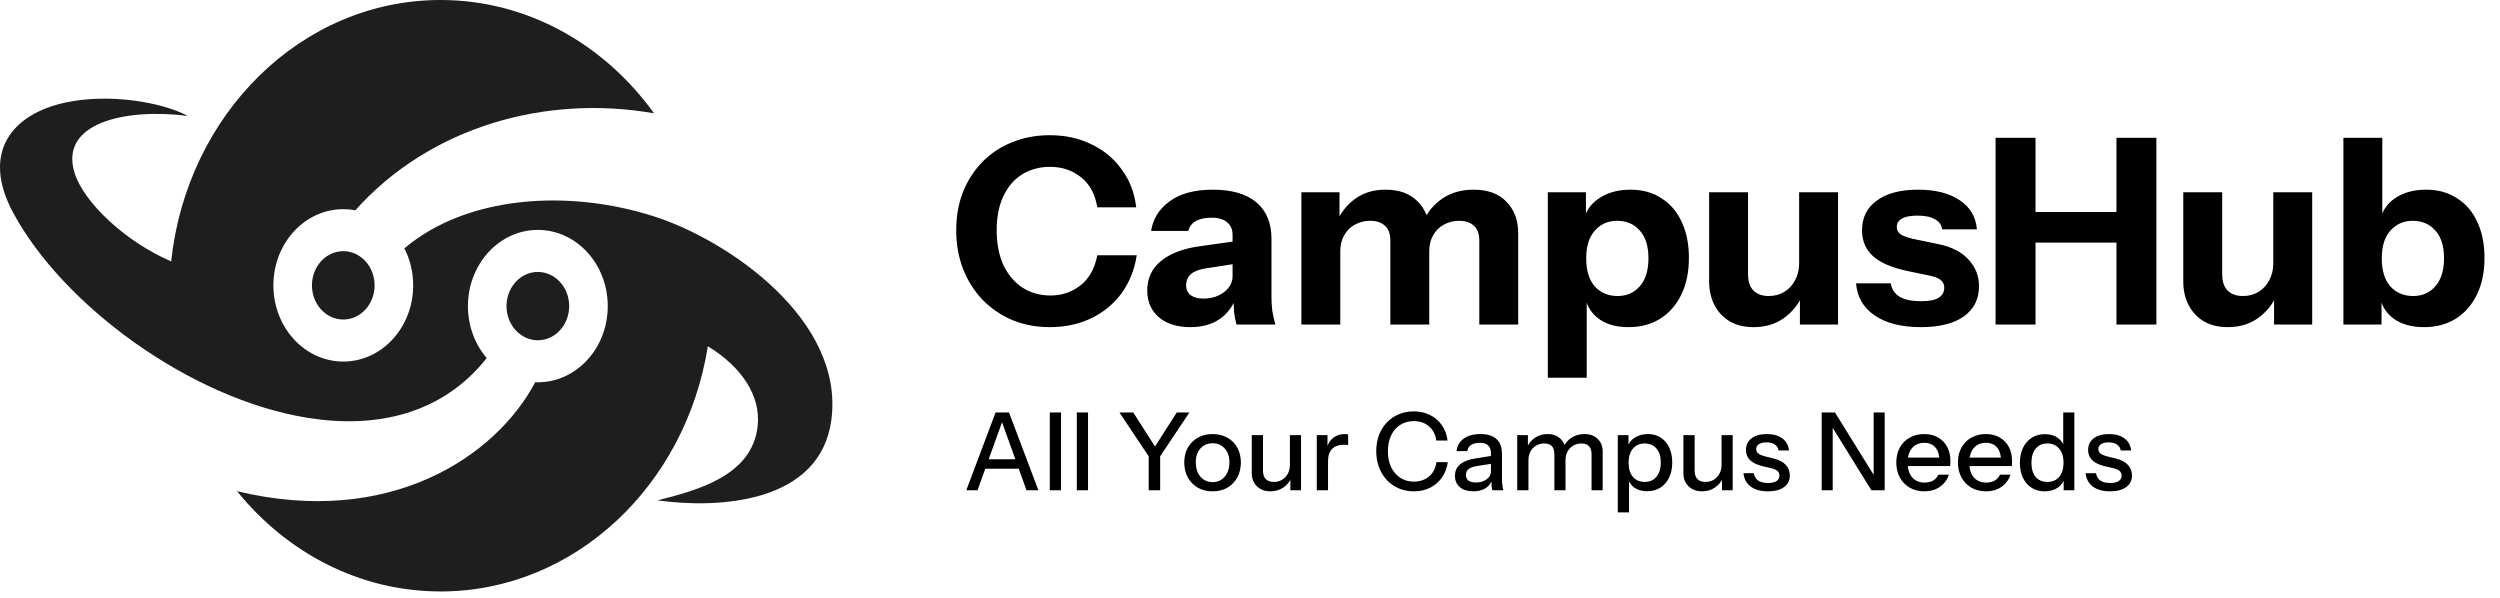
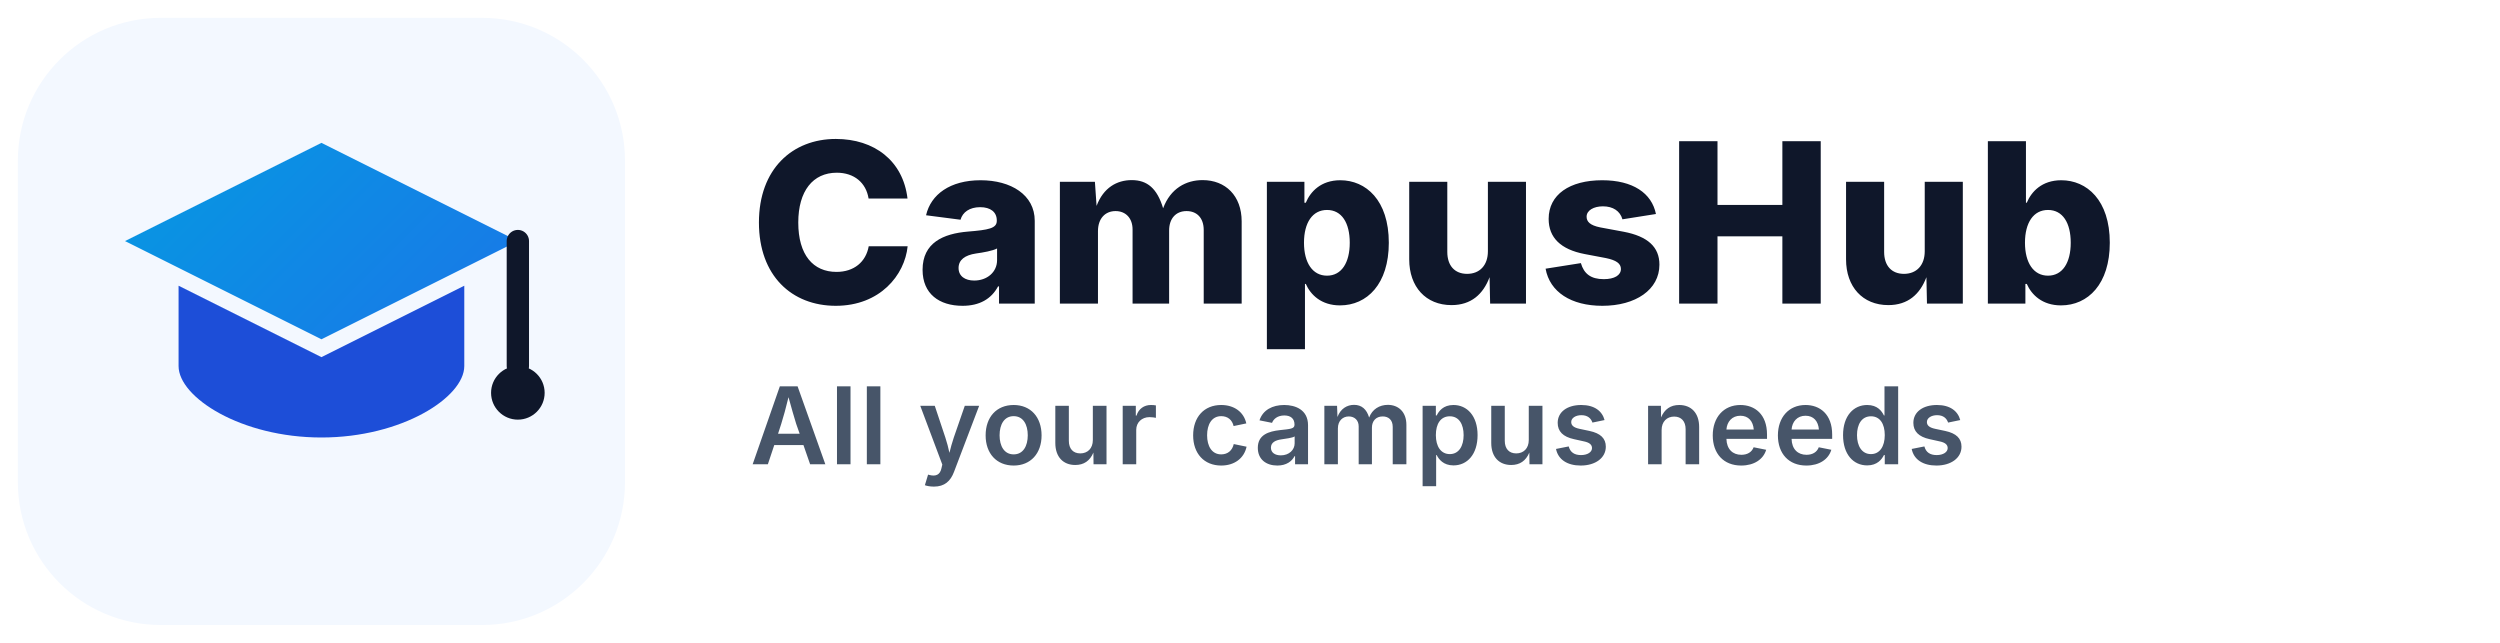
- <svg xmlns="http://www.w3.org/2000/svg" width="347" height="83" viewBox="0 0 347 83" fill="none">
-   <path fill-rule="evenodd" clip-rule="evenodd" d="M115.393 58.275C113.86 69.871 99.728 70.635 91.266 69.451C96.52 68.101 104.468 66.141 105.171 59.064C105.586 54.929 102.945 50.91 98.248 48.063C95.192 67.389 79.748 82.094 61.149 82.094C49.9 82.094 39.803 76.71 32.902 68.177C54.051 73.268 68.805 63.403 74.287 53.056C79.788 53.27 84.355 48.494 84.355 42.487C84.355 36.648 80.01 31.912 74.654 31.912C69.297 31.912 64.951 36.648 64.951 42.487C64.951 45.275 65.942 47.813 67.559 49.701C61.392 57.472 52.305 59.526 42.744 58.003C26.418 55.399 8.71 42.354 1.808 29.495C-2.615 21.25 1.557 15.839 9.118 14.223C15.074 12.953 22.371 14.124 26.081 16.095C17.353 14.971 8.21 17.08 10.346 23.977C11.638 28.141 17.425 33.55 23.758 36.282C25.924 15.857 41.839 0 61.149 0C73.18 0 83.893 6.152 90.784 15.731C75.793 13.089 59.722 17.549 49.32 29.187C48.777 29.084 48.219 29.032 47.647 29.032C42.291 29.032 37.948 33.764 37.948 39.605C37.948 45.45 42.291 50.184 47.647 50.184C53.005 50.184 57.349 45.45 57.349 39.605C57.349 37.742 56.907 35.992 56.128 34.472C64.734 27.185 78.812 26.169 90.87 30.065C101.117 33.373 117.225 44.403 115.393 58.275ZM74.654 37.744C72.252 37.744 70.304 39.868 70.304 42.487C70.304 45.108 72.252 47.23 74.654 47.23C77.054 47.23 79.001 45.108 79.001 42.487C79.001 39.868 77.054 37.744 74.654 37.744ZM47.647 34.863C45.244 34.863 43.299 36.99 43.299 39.605C43.299 42.226 45.244 44.349 47.647 44.349C50.05 44.349 51.996 42.226 51.996 39.605C51.996 36.99 50.05 34.863 47.647 34.863Z" fill="#1E1E1E" />
-   <path d="M145.719 45.407C143.847 45.407 142.119 45.083 140.535 44.435C138.951 43.763 137.571 42.827 136.395 41.627C135.243 40.427 134.343 39.011 133.695 37.379C133.047 35.723 132.723 33.923 132.723 31.979C132.723 30.035 133.035 28.259 133.659 26.651C134.307 25.043 135.207 23.651 136.359 22.475C137.535 21.275 138.915 20.363 140.499 19.739C142.083 19.091 143.823 18.767 145.719 18.767C147.855 18.767 149.775 19.187 151.479 20.027C153.207 20.843 154.611 22.007 155.691 23.519C156.795 25.007 157.467 26.759 157.707 28.775H152.307C151.995 26.927 151.239 25.535 150.039 24.599C148.839 23.639 147.411 23.159 145.755 23.159C144.291 23.159 142.995 23.507 141.867 24.203C140.763 24.899 139.899 25.907 139.275 27.227C138.651 28.523 138.339 30.095 138.339 31.943C138.339 33.815 138.651 35.435 139.275 36.803C139.923 38.147 140.811 39.191 141.939 39.935C143.067 40.655 144.363 41.015 145.827 41.015C147.387 41.015 148.767 40.547 149.967 39.611C151.167 38.675 151.947 37.283 152.307 35.435H157.779C157.467 37.451 156.759 39.215 155.655 40.727C154.551 42.215 153.147 43.367 151.443 44.183C149.739 44.999 147.831 45.407 145.719 45.407ZM171.621 45.047C171.477 44.519 171.369 43.955 171.297 43.355C171.249 42.755 171.225 42.059 171.225 41.267H171.081V32.591C171.081 31.847 170.829 31.271 170.325 30.863C169.845 30.431 169.125 30.215 168.165 30.215C167.253 30.215 166.521 30.371 165.969 30.683C165.441 30.995 165.093 31.451 164.925 32.051H159.777C160.017 30.395 160.869 29.027 162.333 27.947C163.797 26.867 165.801 26.327 168.345 26.327C170.985 26.327 173.001 26.915 174.393 28.091C175.785 29.267 176.481 30.959 176.481 33.167V41.267C176.481 41.867 176.517 42.479 176.589 43.103C176.685 43.703 176.829 44.351 177.021 45.047H171.621ZM165.213 45.407C163.389 45.407 161.937 44.951 160.857 44.039C159.777 43.103 159.237 41.867 159.237 40.331C159.237 38.627 159.873 37.259 161.145 36.227C162.441 35.171 164.241 34.487 166.545 34.175L171.909 33.419V36.551L167.445 37.235C166.485 37.379 165.777 37.643 165.321 38.027C164.865 38.411 164.637 38.939 164.637 39.611C164.637 40.211 164.853 40.667 165.285 40.979C165.717 41.291 166.293 41.447 167.013 41.447C168.141 41.447 169.101 41.147 169.893 40.547C170.685 39.923 171.081 39.203 171.081 38.387L171.585 41.267C171.057 42.635 170.253 43.667 169.173 44.363C168.093 45.059 166.773 45.407 165.213 45.407ZM180.631 45.047V26.687H185.923V31.007H186.031V45.047H180.631ZM192.979 45.047V33.383C192.979 32.447 192.727 31.763 192.223 31.331C191.743 30.875 191.059 30.647 190.171 30.647C189.403 30.647 188.695 30.827 188.047 31.187C187.423 31.523 186.931 32.015 186.571 32.663C186.211 33.287 186.031 34.031 186.031 34.895L185.563 30.755C186.163 29.411 187.027 28.343 188.155 27.551C189.307 26.735 190.687 26.327 192.295 26.327C194.215 26.327 195.703 26.867 196.759 27.947C197.839 29.027 198.379 30.383 198.379 32.015V45.047H192.979ZM205.327 45.047V33.383C205.327 32.447 205.075 31.763 204.571 31.331C204.091 30.875 203.407 30.647 202.519 30.647C201.751 30.647 201.043 30.827 200.395 31.187C199.771 31.523 199.279 32.015 198.919 32.663C198.559 33.287 198.379 34.031 198.379 34.895L197.551 30.755C198.151 29.411 199.039 28.343 200.215 27.551C201.415 26.735 202.855 26.327 204.535 26.327C206.527 26.327 208.051 26.891 209.107 28.019C210.187 29.123 210.727 30.575 210.727 32.375V45.047H205.327ZM226.034 45.407C224.282 45.407 222.878 44.999 221.822 44.183C220.766 43.367 220.142 42.251 219.95 40.835L220.238 40.799V52.427H214.838V26.687H220.13V30.755L219.806 30.683C220.07 29.339 220.79 28.283 221.966 27.515C223.142 26.723 224.594 26.327 226.322 26.327C227.978 26.327 229.406 26.723 230.606 27.515C231.83 28.283 232.766 29.375 233.414 30.791C234.086 32.207 234.422 33.875 234.422 35.795C234.422 37.739 234.074 39.431 233.378 40.871C232.682 42.311 231.71 43.427 230.462 44.219C229.214 45.011 227.738 45.407 226.034 45.407ZM224.522 41.087C225.794 41.087 226.826 40.631 227.618 39.719C228.41 38.807 228.806 37.511 228.806 35.831C228.806 34.151 228.398 32.867 227.582 31.979C226.79 31.091 225.746 30.647 224.45 30.647C223.202 30.647 222.17 31.103 221.354 32.015C220.562 32.903 220.166 34.187 220.166 35.867C220.166 37.547 220.562 38.843 221.354 39.755C222.17 40.643 223.226 41.087 224.522 41.087ZM243.384 45.407C242.088 45.407 240.972 45.131 240.036 44.579C239.124 44.003 238.428 43.247 237.948 42.311C237.468 41.351 237.228 40.283 237.228 39.107V26.687H242.628V38.063C242.628 39.071 242.88 39.827 243.384 40.331C243.888 40.835 244.596 41.087 245.508 41.087C246.324 41.087 247.044 40.895 247.668 40.511C248.292 40.127 248.784 39.599 249.144 38.927C249.528 38.231 249.72 37.439 249.72 36.551L250.188 40.979C249.588 42.299 248.712 43.367 247.56 44.183C246.408 44.999 245.016 45.407 243.384 45.407ZM249.828 45.047V40.727H249.72V26.687H255.12V45.047H249.828ZM266.622 45.407C263.934 45.407 261.798 44.867 260.214 43.787C258.63 42.707 257.766 41.219 257.622 39.323H262.446C262.566 40.139 262.974 40.763 263.67 41.195C264.39 41.603 265.374 41.807 266.622 41.807C267.75 41.807 268.566 41.651 269.07 41.339C269.598 41.003 269.862 40.535 269.862 39.935C269.862 39.479 269.706 39.131 269.394 38.891C269.106 38.627 268.566 38.411 267.774 38.243L264.822 37.631C262.638 37.175 261.03 36.491 259.998 35.579C258.966 34.643 258.45 33.443 258.45 31.979C258.45 30.203 259.134 28.823 260.502 27.839C261.87 26.831 263.778 26.327 266.226 26.327C268.65 26.327 270.582 26.819 272.022 27.803C273.462 28.763 274.254 30.107 274.398 31.835H269.574C269.478 31.211 269.142 30.743 268.566 30.431C267.99 30.095 267.174 29.927 266.118 29.927C265.158 29.927 264.438 30.071 263.958 30.359C263.502 30.623 263.274 31.007 263.274 31.511C263.274 31.943 263.466 32.291 263.85 32.555C264.234 32.795 264.87 33.011 265.758 33.203L269.07 33.887C270.918 34.271 272.31 34.991 273.246 36.047C274.206 37.079 274.686 38.303 274.686 39.719C274.686 41.519 273.978 42.923 272.562 43.931C271.17 44.915 269.19 45.407 266.622 45.407ZM276.986 45.047V19.127H282.53V45.047H276.986ZM293.762 45.047V19.127H299.306V45.047H293.762ZM279.578 29.423H296.282V33.671H279.578V29.423ZM309.196 45.407C307.9 45.407 306.784 45.131 305.848 44.579C304.936 44.003 304.24 43.247 303.76 42.311C303.28 41.351 303.04 40.283 303.04 39.107V26.687H308.44V38.063C308.44 39.071 308.692 39.827 309.196 40.331C309.7 40.835 310.408 41.087 311.32 41.087C312.136 41.087 312.856 40.895 313.48 40.511C314.104 40.127 314.596 39.599 314.956 38.927C315.34 38.231 315.532 37.439 315.532 36.551L316 40.979C315.4 42.299 314.524 43.367 313.372 44.183C312.22 44.999 310.828 45.407 309.196 45.407ZM315.64 45.047V40.727H315.532V26.687H320.932V45.047H315.64ZM336.46 45.407C334.708 45.407 333.28 44.999 332.176 44.183C331.096 43.367 330.46 42.251 330.268 40.835L330.556 40.799V45.047H325.264V19.127H330.664V30.755L330.34 30.683C330.604 29.339 331.3 28.283 332.428 27.515C333.58 26.723 335.02 26.327 336.748 26.327C338.404 26.327 339.832 26.723 341.032 27.515C342.256 28.283 343.192 29.375 343.84 30.791C344.512 32.207 344.848 33.875 344.848 35.795C344.848 37.739 344.5 39.431 343.804 40.871C343.108 42.311 342.136 43.427 340.888 44.219C339.64 45.011 338.164 45.407 336.46 45.407ZM334.948 41.087C336.22 41.087 337.252 40.631 338.044 39.719C338.836 38.807 339.232 37.511 339.232 35.831C339.232 34.151 338.824 32.867 338.008 31.979C337.216 31.091 336.172 30.647 334.876 30.647C333.628 30.647 332.596 31.103 331.78 32.015C330.988 32.903 330.592 34.187 330.592 35.867C330.592 37.547 330.988 38.843 331.78 39.755C332.596 40.643 333.652 41.087 334.948 41.087Z" fill="black" />
-   <path d="M134.123 68.047L138.188 57.247H139.568L135.683 68.047H134.123ZM142.478 68.047L138.593 57.247H140.048L144.128 68.047H142.478ZM136.178 63.742H141.968V65.062H136.178V63.742ZM145.71 68.047V57.247H147.27V68.047H145.71ZM149.46 68.047V57.247H151.02V68.047H149.46ZM159.439 68.047V63.337L155.374 57.247H157.294L160.729 62.617H159.904L163.339 57.247H165.094L161.029 63.337V68.047H159.439ZM168.303 68.197C167.523 68.197 166.838 68.027 166.248 67.687C165.658 67.337 165.198 66.862 164.868 66.262C164.538 65.652 164.373 64.962 164.373 64.192C164.373 63.412 164.538 62.727 164.868 62.137C165.208 61.547 165.668 61.087 166.248 60.757C166.838 60.417 167.523 60.247 168.303 60.247C169.093 60.247 169.783 60.417 170.373 60.757C170.963 61.087 171.418 61.547 171.738 62.137C172.068 62.727 172.233 63.412 172.233 64.192C172.233 64.962 172.068 65.652 171.738 66.262C171.418 66.862 170.963 67.337 170.373 67.687C169.783 68.027 169.093 68.197 168.303 68.197ZM168.303 66.922C168.773 66.922 169.178 66.807 169.518 66.577C169.868 66.347 170.143 66.027 170.343 65.617C170.543 65.207 170.643 64.727 170.643 64.177C170.643 63.357 170.423 62.712 169.983 62.242C169.553 61.762 168.993 61.522 168.303 61.522C167.623 61.522 167.063 61.762 166.623 62.242C166.193 62.722 165.978 63.367 165.978 64.177C165.978 64.727 166.073 65.207 166.263 65.617C166.463 66.027 166.738 66.347 167.088 66.577C167.448 66.807 167.853 66.922 168.303 66.922ZM176.325 68.197C175.815 68.197 175.365 68.092 174.975 67.882C174.585 67.662 174.28 67.362 174.06 66.982C173.85 66.602 173.745 66.167 173.745 65.677V60.397H175.305V65.317C175.305 65.847 175.435 66.242 175.695 66.502C175.955 66.762 176.325 66.892 176.805 66.892C177.235 66.892 177.615 66.792 177.945 66.592C178.285 66.392 178.55 66.117 178.74 65.767C178.94 65.407 179.04 64.992 179.04 64.522L179.235 66.352C178.985 66.912 178.6 67.362 178.08 67.702C177.57 68.032 176.985 68.197 176.325 68.197ZM179.1 68.047V66.247H179.04V60.397H180.585V68.047H179.1ZM182.771 68.047V60.397H184.256V62.302H184.331V68.047H182.771ZM184.331 64.057L184.136 62.242C184.316 61.592 184.626 61.097 185.066 60.757C185.506 60.417 186.031 60.247 186.641 60.247C186.871 60.247 187.031 60.267 187.121 60.307V61.777C187.071 61.757 187.001 61.747 186.911 61.747C186.821 61.737 186.711 61.732 186.581 61.732C185.831 61.732 185.266 61.927 184.886 62.317C184.516 62.707 184.331 63.287 184.331 64.057ZM196.242 68.197C195.492 68.197 194.797 68.062 194.157 67.792C193.517 67.512 192.962 67.127 192.492 66.637C192.032 66.137 191.672 65.547 191.412 64.867C191.152 64.187 191.022 63.442 191.022 62.632C191.022 61.822 191.147 61.082 191.397 60.412C191.657 59.732 192.017 59.147 192.477 58.657C192.947 58.157 193.502 57.772 194.142 57.502C194.782 57.232 195.477 57.097 196.227 57.097C197.067 57.097 197.822 57.267 198.492 57.607C199.162 57.937 199.707 58.407 200.127 59.017C200.557 59.627 200.822 60.337 200.922 61.147H199.362C199.232 60.297 198.887 59.637 198.327 59.167C197.777 58.687 197.082 58.447 196.242 58.447C195.532 58.447 194.902 58.622 194.352 58.972C193.812 59.312 193.392 59.797 193.092 60.427C192.792 61.047 192.642 61.782 192.642 62.632C192.642 63.472 192.792 64.212 193.092 64.852C193.402 65.482 193.827 65.972 194.367 66.322C194.907 66.672 195.532 66.847 196.242 66.847C197.082 66.847 197.782 66.612 198.342 66.142C198.912 65.662 199.257 64.997 199.377 64.147H200.952C200.842 64.967 200.572 65.682 200.142 66.292C199.712 66.892 199.162 67.362 198.492 67.702C197.832 68.032 197.082 68.197 196.242 68.197ZM207.139 68.047C207.089 67.857 207.054 67.647 207.034 67.417C207.024 67.187 207.019 66.907 207.019 66.577H206.944V62.932C206.944 62.442 206.819 62.077 206.569 61.837C206.329 61.587 205.944 61.462 205.414 61.462C204.904 61.462 204.494 61.562 204.184 61.762C203.884 61.962 203.709 62.247 203.659 62.617H202.174C202.244 61.897 202.569 61.322 203.149 60.892C203.729 60.462 204.504 60.247 205.474 60.247C206.474 60.247 207.224 60.482 207.724 60.952C208.224 61.412 208.474 62.092 208.474 62.992V66.577C208.474 66.807 208.489 67.042 208.519 67.282C208.549 67.522 208.594 67.777 208.654 68.047H207.139ZM204.499 68.197C203.719 68.197 203.099 68.007 202.639 67.627C202.179 67.237 201.949 66.712 201.949 66.052C201.949 65.372 202.189 64.837 202.669 64.447C203.159 64.047 203.859 63.777 204.769 63.637L207.289 63.232V64.327L205.009 64.687C204.499 64.767 204.114 64.902 203.854 65.092C203.604 65.282 203.479 65.557 203.479 65.917C203.479 66.267 203.594 66.532 203.824 66.712C204.064 66.882 204.409 66.967 204.859 66.967C205.459 66.967 205.954 66.822 206.344 66.532C206.744 66.242 206.944 65.877 206.944 65.437L207.139 66.547C206.959 67.077 206.639 67.487 206.179 67.777C205.719 68.057 205.159 68.197 204.499 68.197ZM210.588 68.047V60.397H212.073V62.197H212.148V68.047H210.588ZM215.748 68.047V63.052C215.748 62.532 215.628 62.152 215.388 61.912C215.148 61.672 214.803 61.552 214.353 61.552C213.933 61.552 213.553 61.652 213.213 61.852C212.883 62.042 212.623 62.312 212.433 62.662C212.243 63.002 212.148 63.407 212.148 63.877L211.953 62.092C212.203 61.522 212.578 61.072 213.078 60.742C213.588 60.412 214.158 60.247 214.788 60.247C215.548 60.247 216.153 60.467 216.603 60.907C217.063 61.347 217.293 61.927 217.293 62.647V68.047H215.748ZM220.908 68.047V63.052C220.908 62.532 220.783 62.152 220.533 61.912C220.293 61.672 219.948 61.552 219.498 61.552C219.088 61.552 218.713 61.652 218.373 61.852C218.043 62.042 217.778 62.312 217.578 62.662C217.388 63.002 217.293 63.407 217.293 63.877L216.978 62.092C217.238 61.522 217.628 61.072 218.148 60.742C218.678 60.412 219.268 60.247 219.918 60.247C220.688 60.247 221.303 60.472 221.763 60.922C222.223 61.362 222.453 61.952 222.453 62.692V68.047H220.908ZM228.628 68.182C227.908 68.182 227.308 68.012 226.828 67.672C226.358 67.322 226.048 66.837 225.898 66.217L226.108 66.187V71.122H224.548V60.397H226.033V62.152L225.883 62.107C226.043 61.527 226.383 61.072 226.903 60.742C227.423 60.412 228.033 60.247 228.733 60.247C229.423 60.247 230.018 60.412 230.518 60.742C231.028 61.072 231.418 61.532 231.688 62.122C231.968 62.712 232.108 63.402 232.108 64.192C232.108 64.992 231.963 65.692 231.673 66.292C231.383 66.892 230.978 67.357 230.458 67.687C229.938 68.017 229.328 68.182 228.628 68.182ZM228.298 66.892C228.978 66.892 229.518 66.652 229.918 66.172C230.318 65.692 230.518 65.032 230.518 64.192C230.518 63.362 230.318 62.717 229.918 62.257C229.518 61.787 228.973 61.552 228.283 61.552C227.603 61.552 227.058 61.792 226.648 62.272C226.248 62.742 226.048 63.397 226.048 64.237C226.048 65.057 226.248 65.707 226.648 66.187C227.058 66.657 227.608 66.892 228.298 66.892ZM236.237 68.197C235.727 68.197 235.277 68.092 234.887 67.882C234.497 67.662 234.192 67.362 233.972 66.982C233.762 66.602 233.657 66.167 233.657 65.677V60.397H235.217V65.317C235.217 65.847 235.347 66.242 235.607 66.502C235.867 66.762 236.237 66.892 236.717 66.892C237.147 66.892 237.527 66.792 237.857 66.592C238.197 66.392 238.462 66.117 238.652 65.767C238.852 65.407 238.952 64.992 238.952 64.522L239.147 66.352C238.897 66.912 238.512 67.362 237.992 67.702C237.482 68.032 236.897 68.197 236.237 68.197ZM239.012 68.047V66.247H238.952V60.397H240.497V68.047H239.012ZM245.384 68.197C244.384 68.197 243.589 67.977 242.999 67.537C242.409 67.097 242.074 66.477 241.994 65.677H243.434C243.504 66.117 243.704 66.457 244.034 66.697C244.374 66.927 244.834 67.042 245.414 67.042C245.924 67.042 246.314 66.952 246.584 66.772C246.854 66.592 246.989 66.337 246.989 66.007C246.989 65.767 246.909 65.567 246.749 65.407C246.599 65.237 246.299 65.097 245.849 64.987L244.619 64.702C243.849 64.512 243.274 64.232 242.894 63.862C242.524 63.482 242.339 63.017 242.339 62.467C242.339 61.777 242.594 61.237 243.104 60.847C243.624 60.447 244.334 60.247 245.234 60.247C246.124 60.247 246.839 60.447 247.379 60.847C247.929 61.247 248.239 61.807 248.309 62.527H246.869C246.809 62.167 246.634 61.892 246.344 61.702C246.064 61.502 245.679 61.402 245.189 61.402C244.729 61.402 244.374 61.487 244.124 61.657C243.884 61.817 243.764 62.042 243.764 62.332C243.764 62.572 243.854 62.772 244.034 62.932C244.224 63.092 244.534 63.227 244.964 63.337L246.224 63.652C246.954 63.832 247.504 64.127 247.874 64.537C248.244 64.937 248.429 65.422 248.429 65.992C248.429 66.682 248.159 67.222 247.619 67.612C247.089 68.002 246.344 68.197 245.384 68.197ZM252.849 68.047V57.247H254.694L260.424 66.487L260.064 66.562V57.247H261.594V68.047H259.749L254.019 58.807L254.379 58.732V68.047H252.849ZM267.106 68.197C266.336 68.197 265.656 68.027 265.066 67.687C264.486 67.347 264.031 66.877 263.701 66.277C263.371 65.677 263.206 64.987 263.206 64.207C263.206 63.417 263.366 62.727 263.686 62.137C264.016 61.537 264.476 61.072 265.066 60.742C265.656 60.412 266.331 60.247 267.091 60.247C267.831 60.247 268.471 60.407 269.011 60.727C269.561 61.037 269.981 61.472 270.271 62.032C270.571 62.592 270.721 63.257 270.721 64.027C270.721 64.147 270.716 64.262 270.706 64.372C270.706 64.472 270.696 64.577 270.676 64.687H264.256V63.517H269.581L269.191 63.982C269.191 63.162 269.006 62.537 268.636 62.107C268.266 61.677 267.751 61.462 267.091 61.462C266.381 61.462 265.816 61.707 265.396 62.197C264.986 62.677 264.781 63.347 264.781 64.207C264.781 65.077 264.986 65.757 265.396 66.247C265.816 66.737 266.396 66.982 267.136 66.982C267.586 66.982 267.976 66.892 268.306 66.712C268.636 66.522 268.881 66.247 269.041 65.887H270.511C270.261 66.607 269.836 67.172 269.236 67.582C268.646 67.992 267.936 68.197 267.106 68.197ZM275.66 68.197C274.89 68.197 274.21 68.027 273.62 67.687C273.04 67.347 272.585 66.877 272.255 66.277C271.925 65.677 271.76 64.987 271.76 64.207C271.76 63.417 271.92 62.727 272.24 62.137C272.57 61.537 273.03 61.072 273.62 60.742C274.21 60.412 274.885 60.247 275.645 60.247C276.385 60.247 277.025 60.407 277.565 60.727C278.115 61.037 278.535 61.472 278.825 62.032C279.125 62.592 279.275 63.257 279.275 64.027C279.275 64.147 279.27 64.262 279.26 64.372C279.26 64.472 279.25 64.577 279.23 64.687H272.81V63.517H278.135L277.745 63.982C277.745 63.162 277.56 62.537 277.19 62.107C276.82 61.677 276.305 61.462 275.645 61.462C274.935 61.462 274.37 61.707 273.95 62.197C273.54 62.677 273.335 63.347 273.335 64.207C273.335 65.077 273.54 65.757 273.95 66.247C274.37 66.737 274.95 66.982 275.69 66.982C276.14 66.982 276.53 66.892 276.86 66.712C277.19 66.522 277.435 66.247 277.595 65.887H279.065C278.815 66.607 278.39 67.172 277.79 67.582C277.2 67.992 276.49 68.197 275.66 68.197ZM286.435 68.047V66.292L286.585 66.337C286.425 66.907 286.095 67.362 285.595 67.702C285.095 68.032 284.495 68.197 283.795 68.197C283.105 68.197 282.5 68.032 281.98 67.702C281.47 67.372 281.07 66.912 280.78 66.322C280.5 65.732 280.36 65.042 280.36 64.252C280.36 63.452 280.505 62.752 280.795 62.152C281.085 61.552 281.49 61.087 282.01 60.757C282.53 60.427 283.14 60.262 283.84 60.262C284.57 60.262 285.17 60.437 285.64 60.787C286.12 61.127 286.435 61.607 286.585 62.227L286.375 62.257V57.247H287.92V68.047H286.435ZM284.185 66.892C284.875 66.892 285.42 66.657 285.82 66.187C286.22 65.707 286.42 65.047 286.42 64.207C286.42 63.387 286.215 62.742 285.805 62.272C285.405 61.792 284.86 61.552 284.17 61.552C283.49 61.552 282.95 61.792 282.55 62.272C282.16 62.742 281.965 63.402 281.965 64.252C281.965 65.082 282.16 65.732 282.55 66.202C282.95 66.662 283.495 66.892 284.185 66.892ZM292.874 68.197C291.874 68.197 291.079 67.977 290.489 67.537C289.899 67.097 289.564 66.477 289.484 65.677H290.924C290.994 66.117 291.194 66.457 291.524 66.697C291.864 66.927 292.324 67.042 292.904 67.042C293.414 67.042 293.804 66.952 294.074 66.772C294.344 66.592 294.479 66.337 294.479 66.007C294.479 65.767 294.399 65.567 294.239 65.407C294.089 65.237 293.789 65.097 293.339 64.987L292.109 64.702C291.339 64.512 290.764 64.232 290.384 63.862C290.014 63.482 289.829 63.017 289.829 62.467C289.829 61.777 290.084 61.237 290.594 60.847C291.114 60.447 291.824 60.247 292.724 60.247C293.614 60.247 294.329 60.447 294.869 60.847C295.419 61.247 295.729 61.807 295.799 62.527H294.359C294.299 62.167 294.124 61.892 293.834 61.702C293.554 61.502 293.169 61.402 292.679 61.402C292.219 61.402 291.864 61.487 291.614 61.657C291.374 61.817 291.254 62.042 291.254 62.332C291.254 62.572 291.344 62.772 291.524 62.932C291.714 63.092 292.024 63.227 292.454 63.337L293.714 63.652C294.444 63.832 294.994 64.127 295.364 64.537C295.734 64.937 295.919 65.422 295.919 65.992C295.919 66.682 295.649 67.222 295.109 67.612C294.579 68.002 293.834 68.197 292.874 68.197Z" fill="black" />
+ <svg xmlns="http://www.w3.org/2000/svg" width="280" height="72" viewBox="0 0 280 72" fill="none">
+   <defs>
+     <linearGradient id="capGradient" x1="6" y1="6" x2="66" y2="66" gradientUnits="userSpaceOnUse">
+       <stop offset="0" stop-color="#00A3E0" />
+       <stop offset="1" stop-color="#2563EB" />
+     </linearGradient>
+   </defs>
+   <rect x="2" y="2" width="68" height="68" rx="16" fill="#F3F8FF" />
+   <path d="M36 16L58 27L36 38L14 27L36 16Z" fill="url(#capGradient)" />
+   <path d="M20 32V41C20 44.5 27 49 36 49C45 49 52 44.5 52 41V32L36 40L20 32Z" fill="#1D4ED8" />
+   <path d="M58 27V41" stroke="#0F172A" stroke-width="2.5" stroke-linecap="round" />
+   <circle cx="58" cy="44" r="3" fill="#0F172A" />
+   <text x="84" y="34" font-family="Inter, Arial, sans-serif" font-size="25" font-weight="800" fill="#0F172A">CampusHub</text>
+   <text x="84" y="52" font-family="Inter, Arial, sans-serif" font-size="12" font-weight="600" fill="#475569" letter-spacing="0.2">All your campus needs</text>
</svg>
